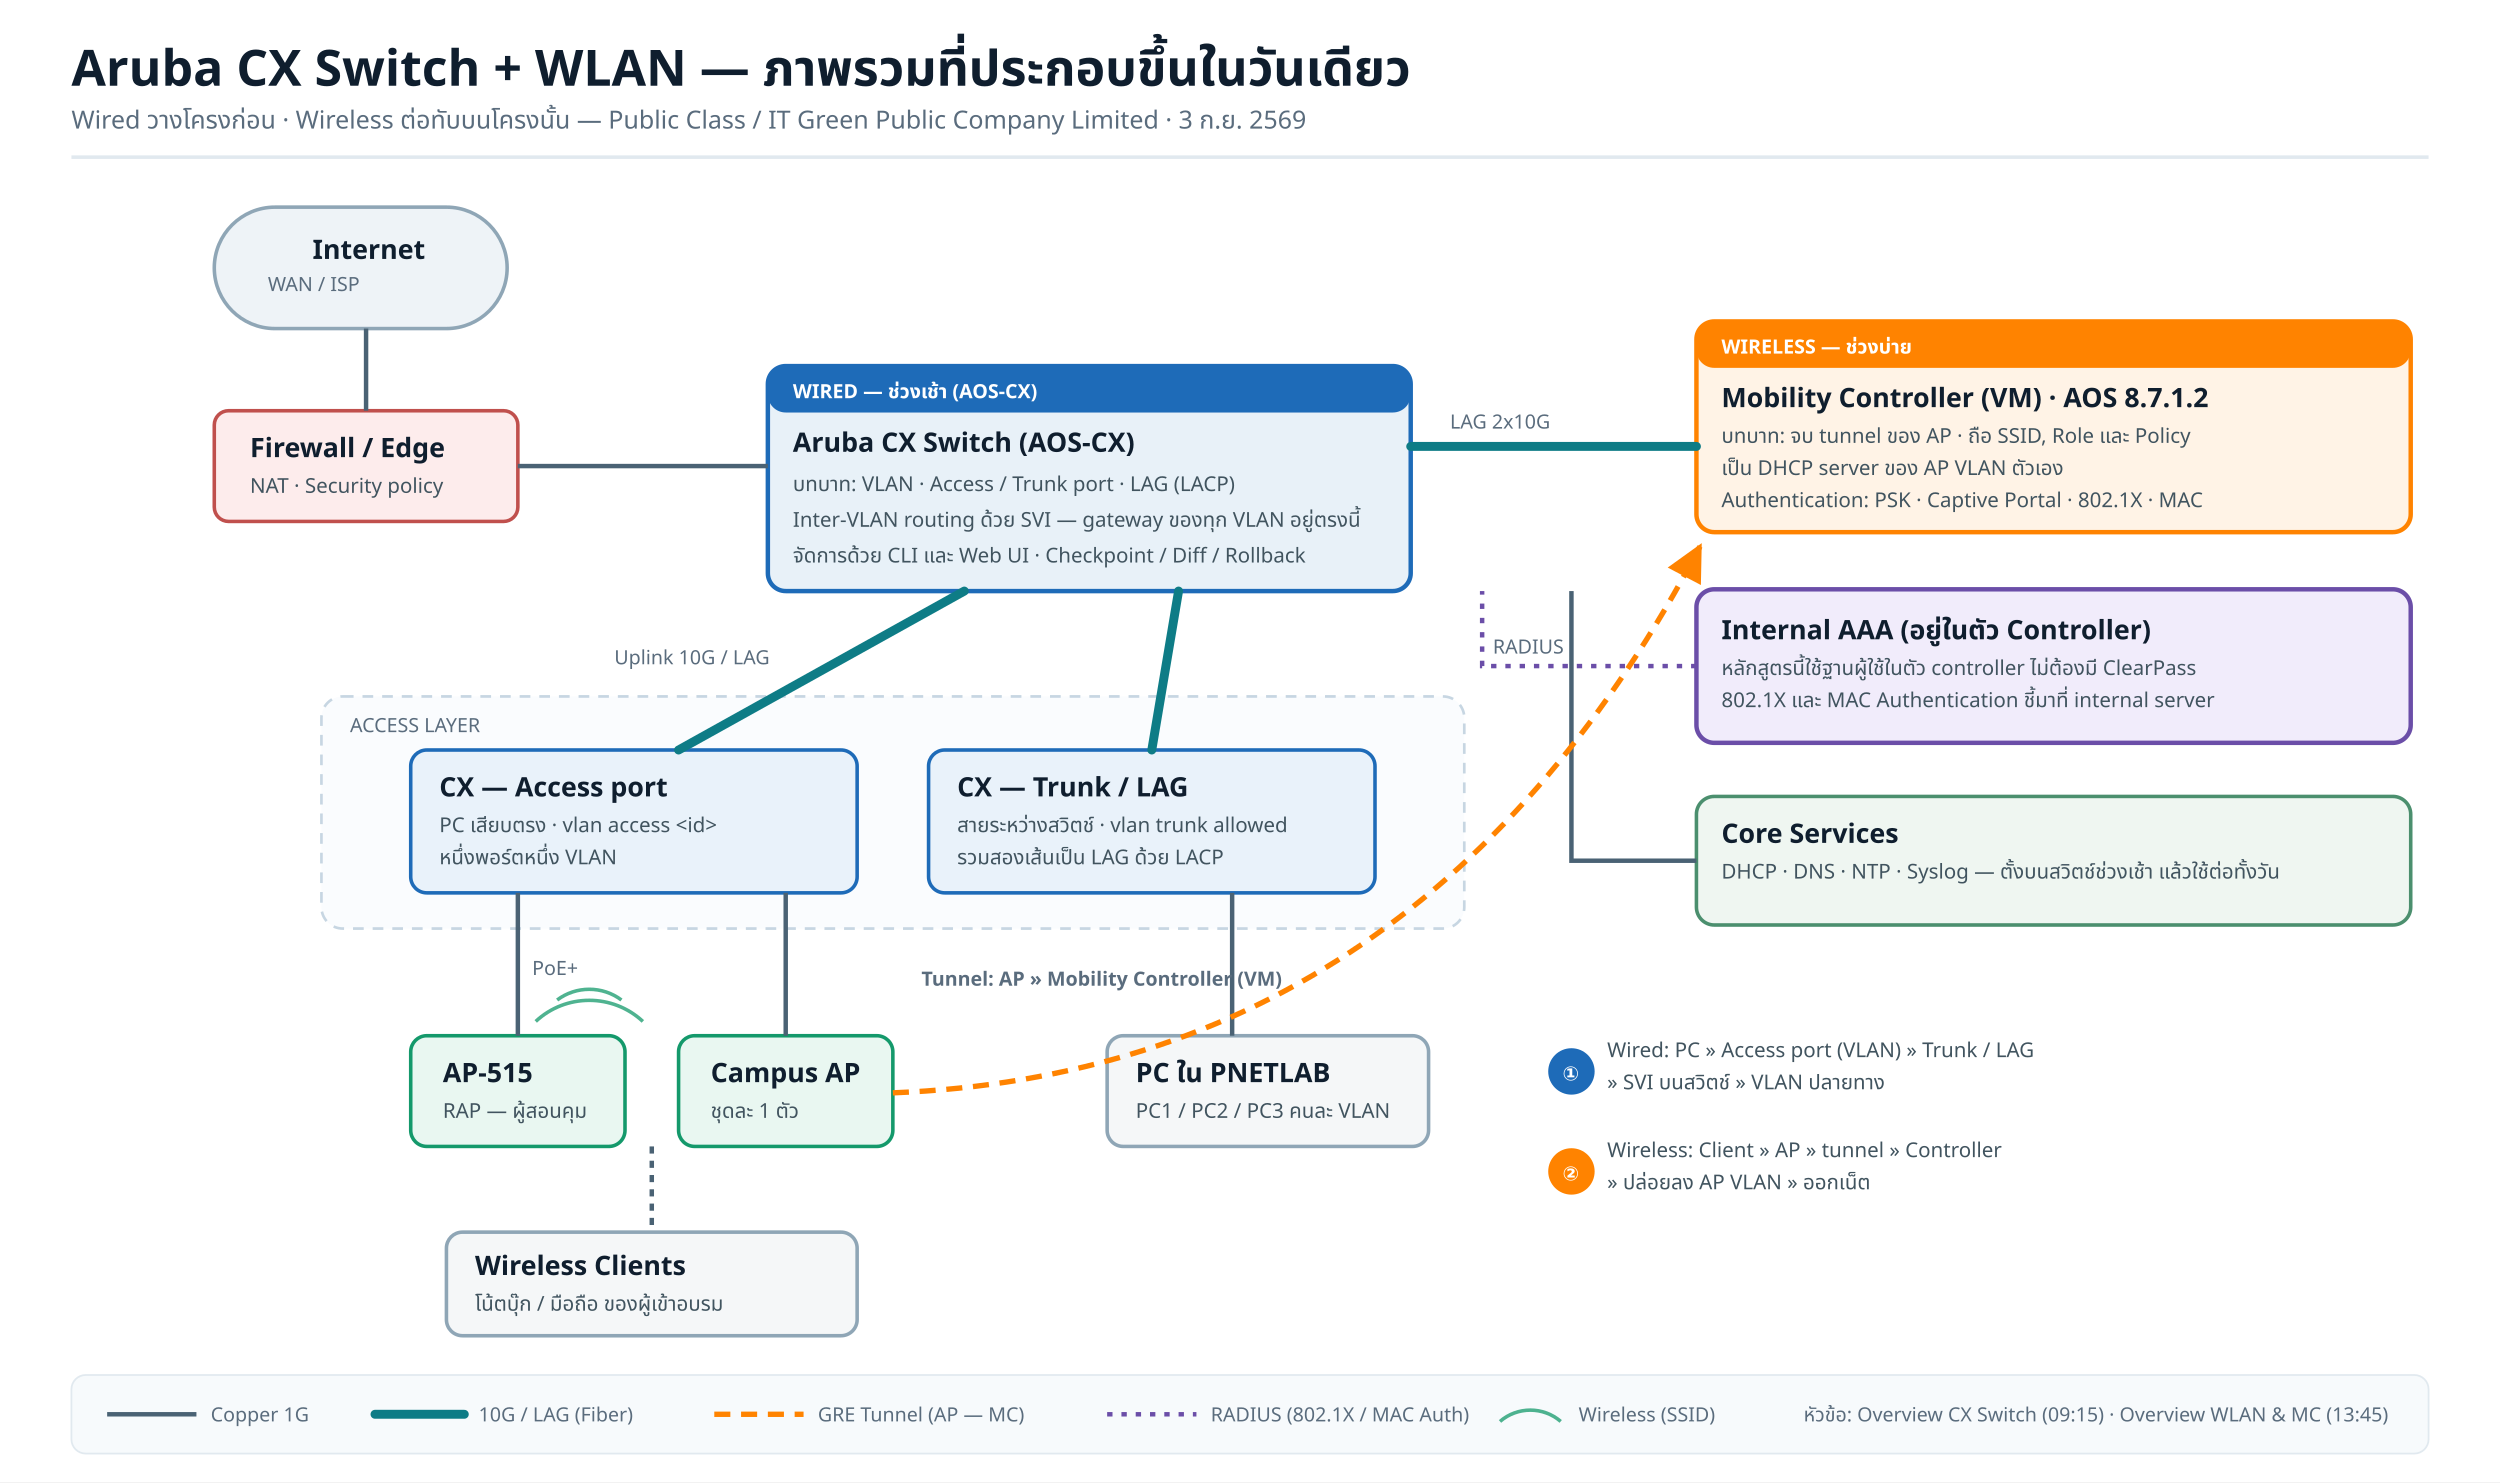
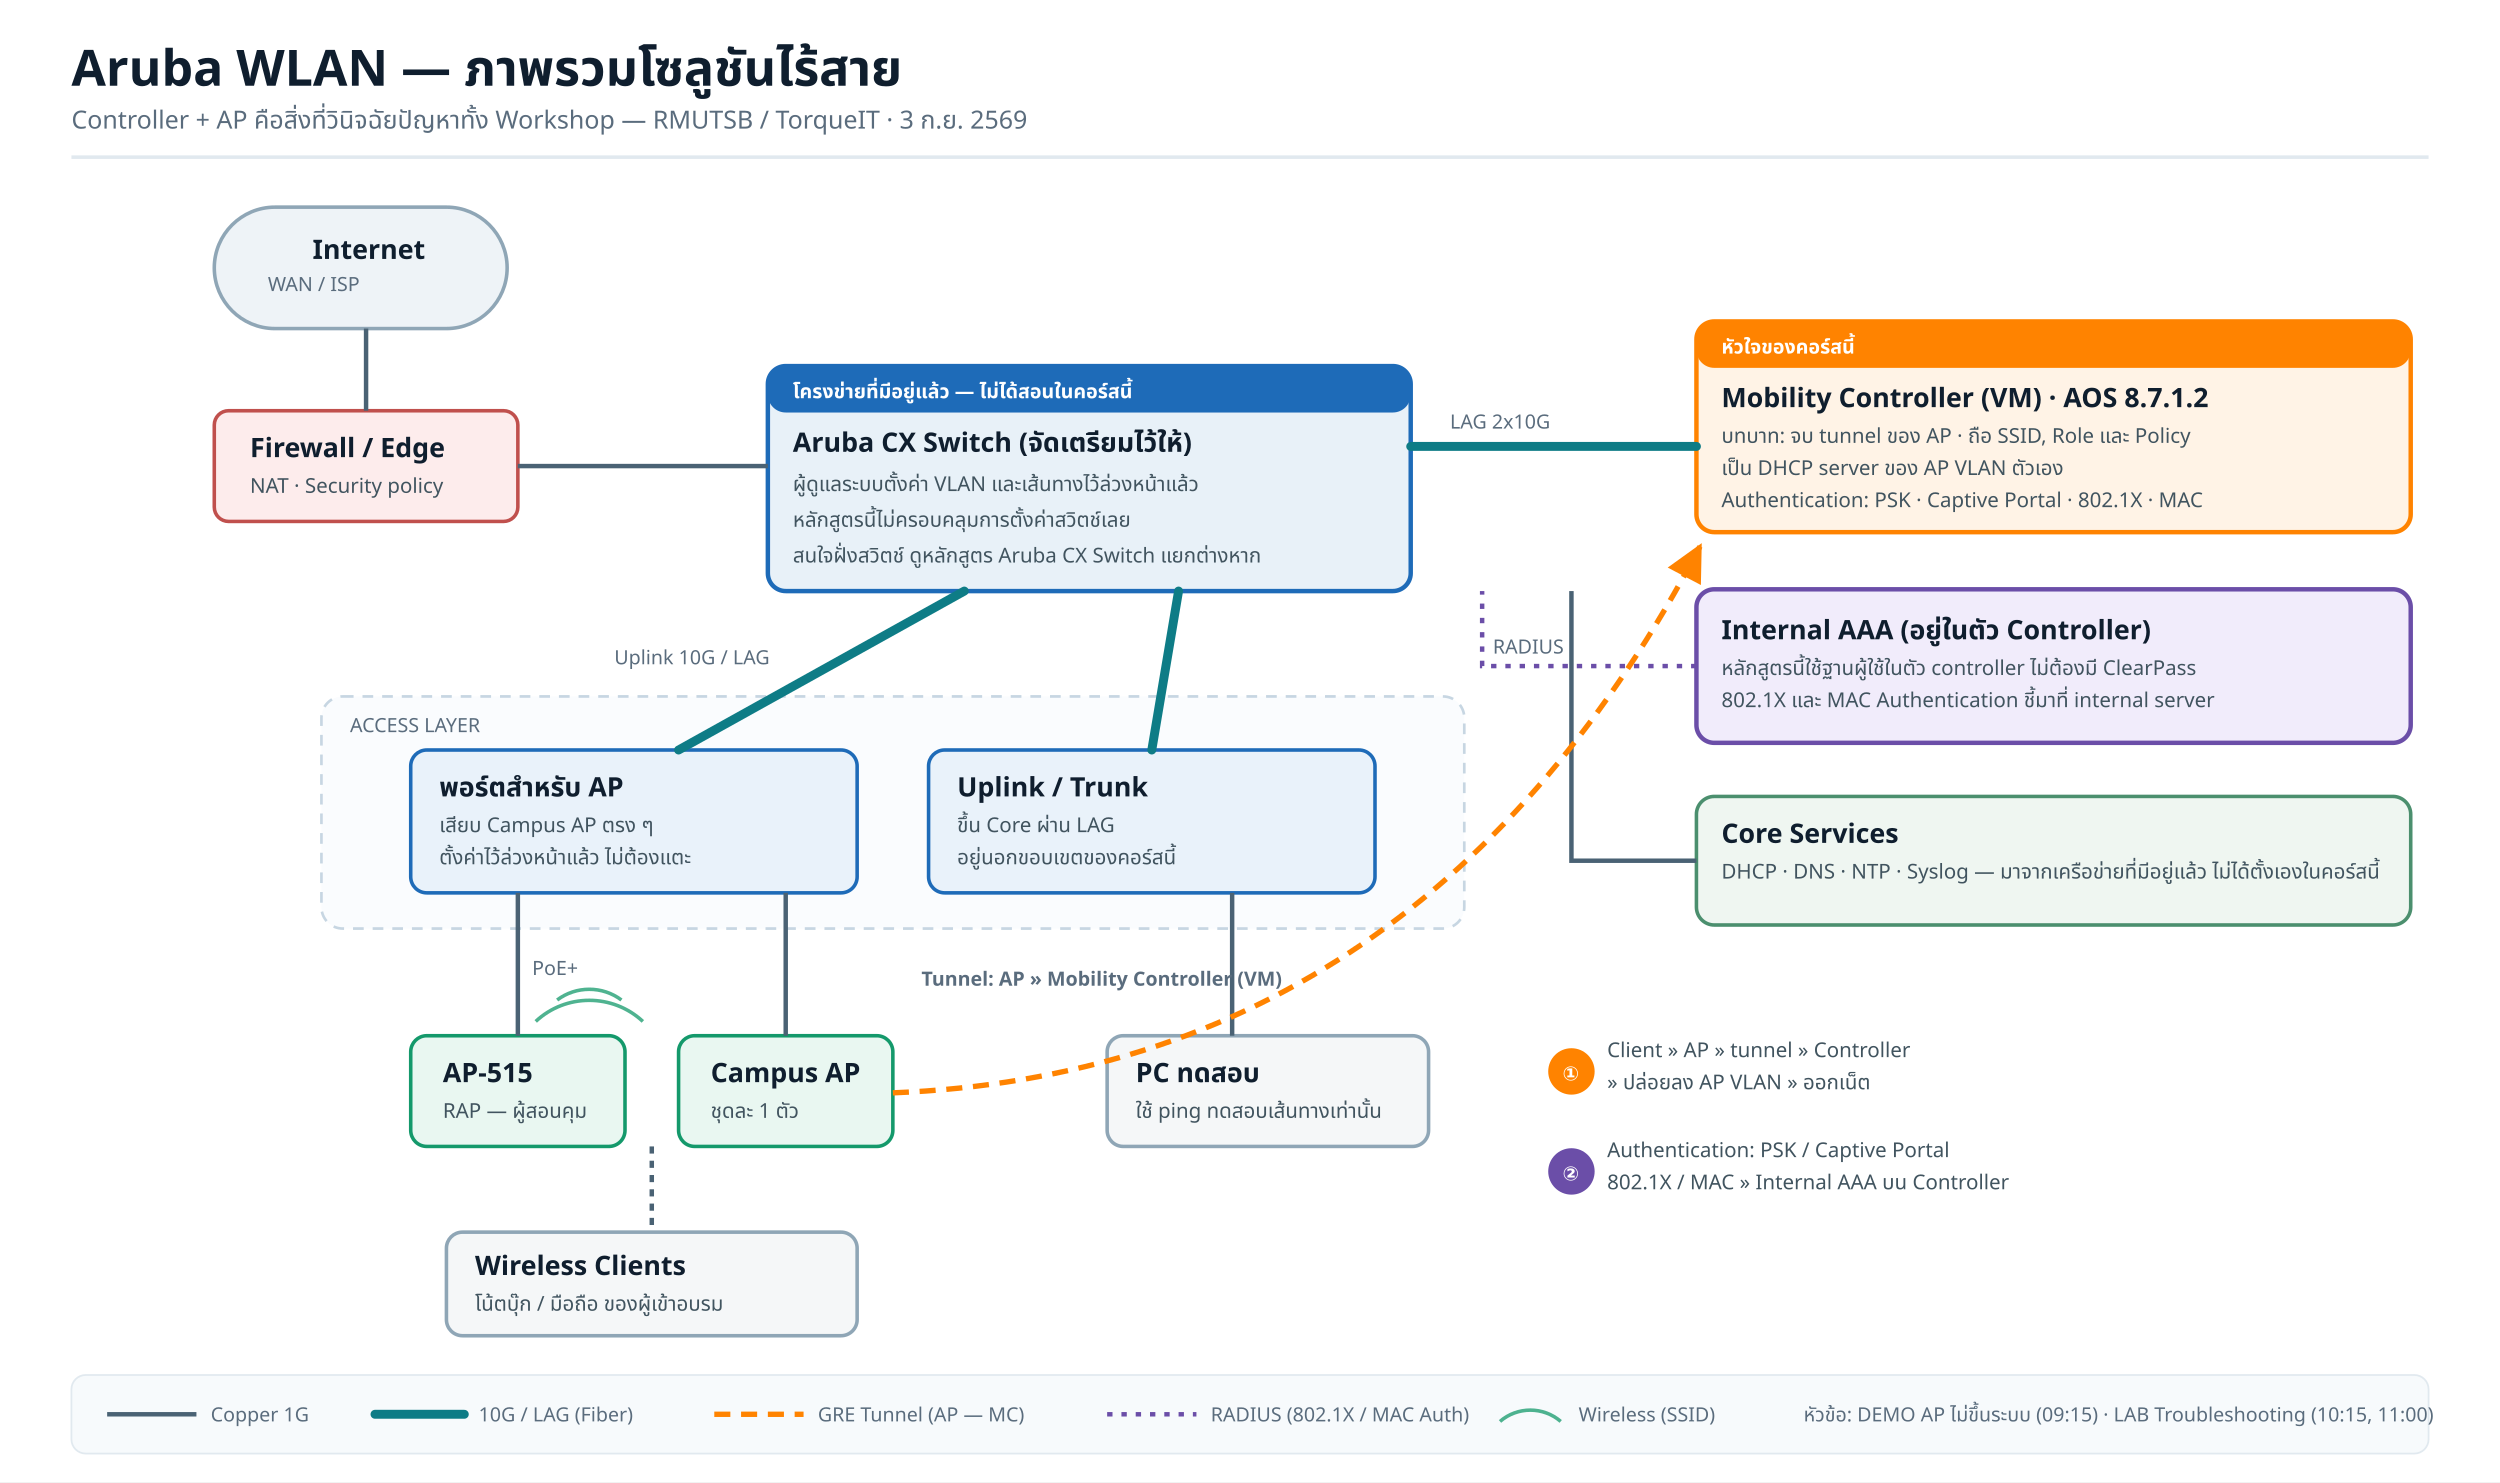
<svg xmlns="http://www.w3.org/2000/svg" width="1400" height="830" id="svg-overview" viewBox="0 0 1400 830">
  <defs>
    <style>#svg-overview text{font-family:"IBM Plex Sans Thai","Sarabun","Loma","Noto Sans Thai","Sarabun","Segoe UI",sans-serif;fill:#0F1E2E}#svg-overview .h1{font-size:28px;font-weight:700}#svg-overview .sub{font-size:14px;fill:#5A6C7D}#svg-overview .lbl{font-size:15px;font-weight:700}#svg-overview .role{font-size:11.5px;fill:#41545F}#svg-overview .tiny{font-size:11px;fill:#5A6C7D}#svg-overview .tag{font-size:11px;font-weight:700;fill:#fff}#svg-overview .link{stroke:#4A6274;stroke-width:2.5;fill:none}#svg-overview .link10{stroke:#0E7C86;stroke-width:5;fill:none;stroke-linecap:round}#svg-overview .tunnel{stroke:#FF8300;stroke-width:3;stroke-dasharray:9 6;fill:none}#svg-overview .radius{stroke:#6B4EA8;stroke-width:2.5;stroke-dasharray:3 5;fill:none}#svg-overview .air{stroke:#14996B;stroke-width:2;fill:none;opacity:.75}#svg-overview .grp{fill:#FAFCFE;stroke:#C7D6E2;stroke-width:1.5;stroke-dasharray:6 5}
</style>
    <marker id="ar-svg-overview" viewBox="0 0 10 10" refX="9" refY="5" markerWidth="7" markerHeight="7" orient="auto-start-reverse">
      <path d="M0 0 L10 5 L0 10 z" fill="#FF8300" />
    </marker>
    <marker id="arb-svg-overview" viewBox="0 0 10 10" refX="9" refY="5" markerWidth="7" markerHeight="7" orient="auto-start-reverse">
      <path d="M0 0 L10 5 L0 10 z" fill="#1E6BB8" />
    </marker>
  </defs>
  <rect width="1400" height="830" fill="#FFFFFF" />
-   <text class="h1" x="40" y="48">Aruba CX Switch + WLAN — ภาพรวมที่ประกอบขึ้นในวันเดียว</text>
-   <text class="sub" x="40" y="72">Wired วางโครงก่อน · Wireless ต่อทับบนโครงนั้น — Public Class / IT Green Public Company Limited · 3 ก.ย. 2569</text>
+   <text class="h1" x="40" y="48">Aruba WLAN — ภาพรวมโซลูชันไร้สาย</text>
+   <text class="sub" x="40" y="72">Controller + AP คือสิ่งที่วินิจฉัยปัญหาทั้ง Workshop — RMUTSB / TorqueIT · 3 ก.ย. 2569</text>
  <line x1="40" y1="88" x2="1360" y2="88" stroke="#E1E9EF" stroke-width="2" />
  <path d="M120 150 a34 34 0 0 1 34-34 h96 a34 34 0 0 1 0 68 h-96 a34 34 0 0 1-34-34z" fill="#EEF3F7" stroke="#8FA6B6" stroke-width="2" />
  <text class="lbl" x="175" y="145">Internet</text>
  <text class="tiny" x="150" y="163">WAN / ISP</text>
  <rect x="120" y="230" width="170" height="62" rx="8" fill="#FDECEC" stroke="#C0504D" stroke-width="2" />
  <text class="lbl" x="140" y="256">Firewall / Edge</text>
  <text class="role" x="140" y="276">NAT · Security policy</text>
  <line class="link" x1="205" y1="184" x2="205" y2="230" />
  <rect x="430" y="205" width="360" height="126" rx="10" fill="#E8F1F8" stroke="#1E6BB8" stroke-width="2.5" />
  <rect x="430" y="205" width="360" height="26" rx="10" fill="#1E6BB8" />
-   <text class="tag" x="444" y="223">WIRED — ช่วงเช้า (AOS-CX)</text>
-   <text class="lbl" x="444" y="253">Aruba CX Switch (AOS-CX)</text>
-   <text class="role" x="444" y="275">บทบาท: VLAN · Access / Trunk port · LAG (LACP)</text>
-   <text class="role" x="444" y="295">Inter-VLAN routing ด้วย SVI — gateway ของทุก VLAN อยู่ตรงนี้</text>
-   <text class="role" x="444" y="315">จัดการด้วย CLI และ Web UI · Checkpoint / Diff / Rollback</text>
+   <text class="tag" x="444" y="223">โครงข่ายที่มีอยู่แล้ว — ไม่ได้สอนในคอร์สนี้</text>
+   <text class="lbl" x="444" y="253">Aruba CX Switch (จัดเตรียมไว้ให้)</text>
+   <text class="role" x="444" y="275">ผู้ดูแลระบบตั้งค่า VLAN และเส้นทางไว้ล่วงหน้าแล้ว</text>
+   <text class="role" x="444" y="295">หลักสูตรนี้ไม่ครอบคลุมการตั้งค่าสวิตช์เลย</text>
+   <text class="role" x="444" y="315">สนใจฝั่งสวิตช์ ดูหลักสูตร Aruba CX Switch แยกต่างหาก</text>
  <line class="link" x1="290" y1="261" x2="430" y2="261" />
  <rect x="950" y="180" width="400" height="118" rx="10" fill="#FFF3E6" stroke="#FF8300" stroke-width="2.5" />
  <rect x="950" y="180" width="400" height="26" rx="10" fill="#FF8300" />
-   <text class="tag" x="964" y="198">WIRELESS — ช่วงบ่าย</text>
+   <text class="tag" x="964" y="198">หัวใจของคอร์สนี้</text>
  <text class="lbl" x="964" y="228">Mobility Controller (VM) · AOS 8.7.1.2</text>
  <text class="role" x="964" y="248">บทบาท: จบ tunnel ของ AP · ถือ SSID, Role และ Policy</text>
  <text class="role" x="964" y="266">เป็น DHCP server ของ AP VLAN ตัวเอง</text>
  <text class="role" x="964" y="284">Authentication: PSK · Captive Portal · 802.1X · MAC</text>
  <path class="link10" d="M790 250 H 950" />
  <text class="tiny" x="812" y="240">LAG 2x10G</text>
  <rect x="950" y="330" width="400" height="86" rx="10" fill="#F1ECFB" stroke="#6B4EA8" stroke-width="2.5" />
  <text class="lbl" x="964" y="358">Internal AAA (อยู่ในตัว Controller)</text>
  <text class="role" x="964" y="378">หลักสูตรนี้ใช้ฐานผู้ใช้ในตัว controller ไม่ต้องมี ClearPass</text>
  <text class="role" x="964" y="396">802.1X และ MAC Authentication ชี้มาที่ internal server</text>
  <path class="radius" d="M950 373 H 830 V 331" />
  <text class="tiny" x="836" y="366">RADIUS</text>
  <rect x="950" y="446" width="400" height="72" rx="10" fill="#EFF6F1" stroke="#4B8F6E" stroke-width="2" />
  <text class="lbl" x="964" y="472">Core Services</text>
-   <text class="role" x="964" y="492">DHCP · DNS · NTP · Syslog — ตั้งบนสวิตช์ช่วงเช้า แล้วใช้ต่อทั้งวัน</text>
+   <text class="role" x="964" y="492">DHCP · DNS · NTP · Syslog — มาจากเครือข่ายที่มีอยู่แล้ว ไม่ได้ตั้งเองในคอร์สนี้</text>
  <path class="link" d="M950 482 H 880 V 331" />
  <rect class="grp" x="180" y="390" width="640" height="130" rx="12" />
  <text class="tiny" x="196" y="410">ACCESS LAYER</text>
  <rect x="230" y="420" width="250" height="80" rx="9" fill="#E9F2FA" stroke="#1E6BB8" stroke-width="2" />
-   <text class="lbl" x="246" y="446">CX — Access port</text>
-   <text class="role" x="246" y="466">PC เสียบตรง · vlan access &lt;id&gt;</text>
-   <text class="role" x="246" y="484">หนึ่งพอร์ตหนึ่ง VLAN</text>
+   <text class="lbl" x="246" y="446">พอร์ตสำหรับ AP</text>
+   <text class="role" x="246" y="466">เสียบ Campus AP ตรง ๆ</text>
+   <text class="role" x="246" y="484">ตั้งค่าไว้ล่วงหน้าแล้ว ไม่ต้องแตะ</text>
  <rect x="520" y="420" width="250" height="80" rx="9" fill="#E9F2FA" stroke="#1E6BB8" stroke-width="2" />
-   <text class="lbl" x="536" y="446">CX — Trunk / LAG</text>
-   <text class="role" x="536" y="466">สายระหว่างสวิตช์ · vlan trunk allowed</text>
-   <text class="role" x="536" y="484">รวมสองเส้นเป็น LAG ด้วย LACP</text>
+   <text class="lbl" x="536" y="446">Uplink / Trunk</text>
+   <text class="role" x="536" y="466">ขึ้น Core ผ่าน LAG</text>
+   <text class="role" x="536" y="484">อยู่นอกขอบเขตของคอร์สนี้</text>
  <path class="link10" d="M540 331 L 380 420" />
  <path class="link10" d="M660 331 L 645 420" />
  <text class="tiny" x="344" y="372">Uplink 10G / LAG</text>
  <rect x="230" y="580" width="120" height="62" rx="9" fill="#E9F7F1" stroke="#14996B" stroke-width="2" />
  <text class="lbl" x="248" y="606">AP-515</text>
  <text class="role" x="248" y="626">RAP — ผู้สอนคุม</text>
  <rect x="380" y="580" width="120" height="62" rx="9" fill="#E9F7F1" stroke="#14996B" stroke-width="2" />
  <text class="lbl" x="398" y="606">Campus AP</text>
  <text class="role" x="398" y="626">ชุดละ 1 ตัว</text>
  <line class="link" x1="290" y1="500" x2="290" y2="580" />
  <line class="link" x1="440" y1="500" x2="440" y2="580" />
  <text class="tiny" x="298" y="546">PoE+</text>
  <path class="air" d="M300 572 a44 44 0 0 1 60 0" />
  <path class="air" d="M312 560 a30 30 0 0 1 36 0" />
  <rect x="250" y="690" width="230" height="58" rx="9" fill="#F5F7F8" stroke="#8FA6B6" stroke-width="2" />
  <text class="lbl" x="266" y="714">Wireless Clients</text>
  <text class="role" x="266" y="734">โน้ตบุ๊ก / มือถือ ของผู้เข้าอบรม</text>
  <line class="link" x1="365" y1="642" x2="365" y2="690" stroke-dasharray="4 4" />
  <rect x="620" y="580" width="180" height="62" rx="9" fill="#F5F7F8" stroke="#8FA6B6" stroke-width="2" />
-   <text class="lbl" x="636" y="606">PC ใน PNETLAB</text>
-   <text class="role" x="636" y="626">PC1 / PC2 / PC3 คนละ VLAN</text>
+   <text class="lbl" x="636" y="606">PC ทดสอบ</text>
+   <text class="role" x="636" y="626">ใช้ ping ทดสอบเส้นทางเท่านั้น</text>
  <line class="link" x1="690" y1="500" x2="690" y2="580" />
-   <circle cx="880" cy="600" r="13" fill="#1E6BB8" />
+   <circle cx="880" cy="600" r="13" fill="#FF8300" />
  <text class="tag" x="875" y="605">①</text>
-   <text class="role" x="900" y="592" font-size="12.5">Wired: PC » Access port (VLAN) » Trunk / LAG</text>
-   <text class="role" x="900" y="610" font-size="12.5">» SVI บนสวิตช์ » VLAN ปลายทาง</text>
-   <circle cx="880" cy="656" r="13" fill="#FF8300" />
+   <text class="role" x="900" y="592" font-size="12.5">Client » AP » tunnel » Controller</text>
+   <text class="role" x="900" y="610" font-size="12.5">» ปล่อยลง AP VLAN » ออกเน็ต</text>
+   <circle cx="880" cy="656" r="13" fill="#6B4EA8" />
  <text class="tag" x="875" y="661">②</text>
-   <text class="role" x="900" y="648" font-size="12.5">Wireless: Client » AP » tunnel » Controller</text>
-   <text class="role" x="900" y="666" font-size="12.5">» ปล่อยลง AP VLAN » ออกเน็ต</text>
+   <text class="role" x="900" y="648" font-size="12.5">Authentication: PSK / Captive Portal</text>
+   <text class="role" x="900" y="666" font-size="12.5">802.1X / MAC » Internal AAA บน Controller</text>
  <path class="tunnel" marker-end="url(#ar-svg-overview)" d="M500 612 C 700 604 850 500 952 306" />
  <text class="tiny" x="516" y="552" fill="#C4620A" font-size="12.5" font-weight="700">Tunnel: AP » Mobility Controller (VM)</text>
  <rect x="40" y="770" width="1320" height="44" rx="8" fill="#F7FAFC" stroke="#E1E9EF" />
  <line class="link" x1="60" y1="792" x2="110" y2="792" />
  <text class="tiny" x="118" y="796">Copper 1G</text>
  <line class="link10" x1="210" y1="792" x2="260" y2="792" />
  <text class="tiny" x="268" y="796">10G / LAG (Fiber)</text>
  <path class="tunnel" d="M400 792 H 450" />
  <text class="tiny" x="458" y="796">GRE Tunnel (AP — MC)</text>
  <path class="radius" d="M620 792 H 670" />
  <text class="tiny" x="678" y="796">RADIUS (802.1X / MAC Auth)</text>
  <path class="air" d="M840 796 a26 26 0 0 1 34 0" />
  <text class="tiny" x="884" y="796">Wireless (SSID)</text>
-   <text class="tiny" x="1010" y="796">หัวข้อ: Overview CX Switch (09:15) · Overview WLAN &amp; MC (13:45)</text>
+   <text class="tiny" x="1010" y="796">หัวข้อ: DEMO AP ไม่ขึ้นระบบ (09:15) · LAB Troubleshooting (10:15, 11:00)</text>
</svg>
